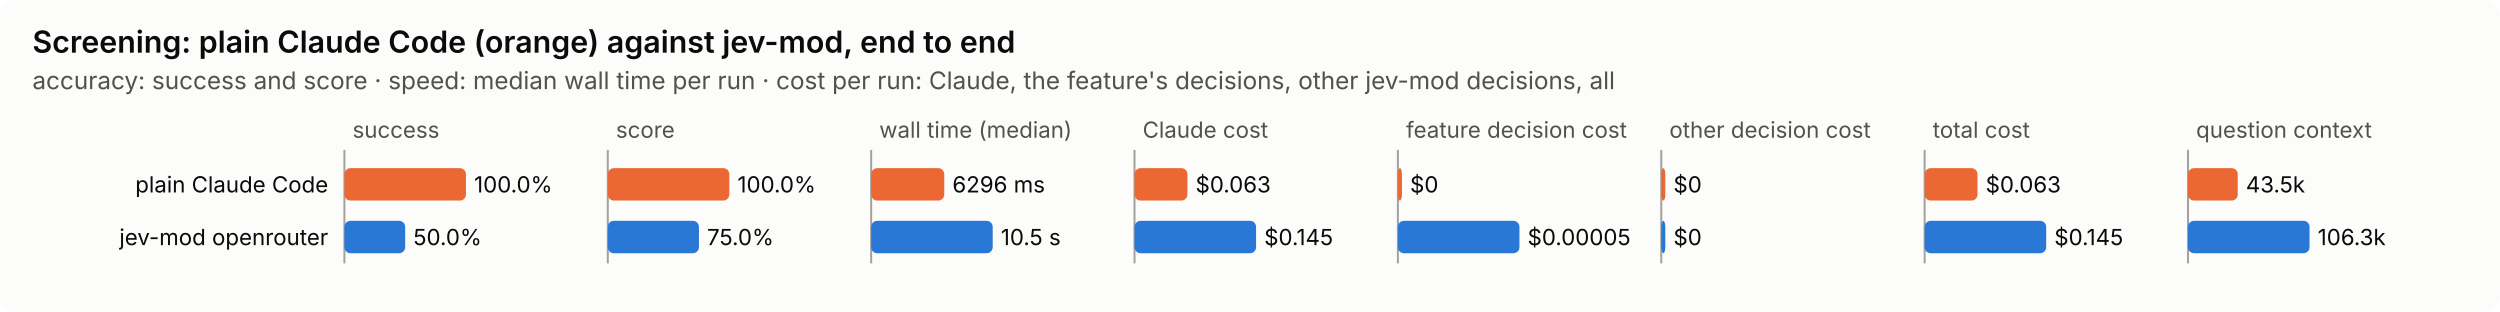
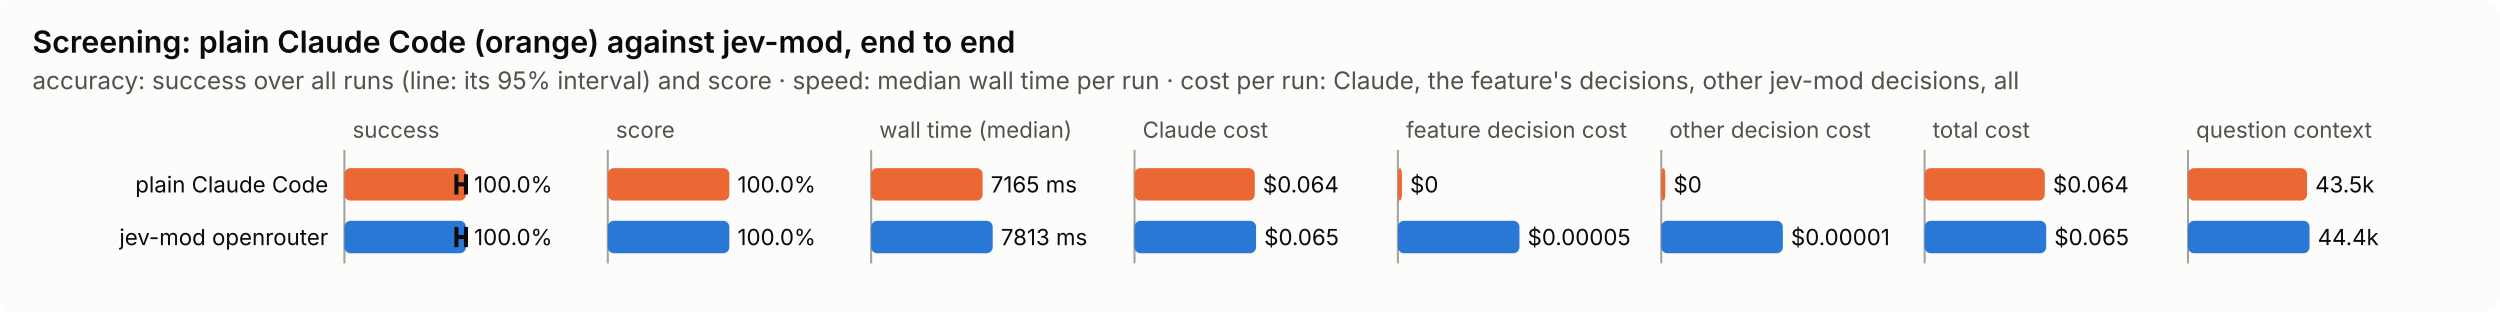
<svg xmlns="http://www.w3.org/2000/svg" viewBox="0 0 1234 154" width="1234" height="154" role="img" aria-label="Screening: plain Claude Code (orange) against jev-mod, end to end">
  <style>
text{font-family:system-ui,-apple-system,"Segoe UI",sans-serif}
.t{font-size:15px;font-weight:600}.st{font-size:12px}.ax{font-size:11px}.lab{font-size:11px}
.g,.a,.guide{stroke-width:1}.guide{stroke-dasharray:4 4}.fake{font-size:13px;font-weight:700}
- .bg{fill:#fcfcfb}.dot{stroke:#fcfcfb}text{fill:#0b0b0b}.st,.ax{fill:#52514e}.g{stroke:#e4e3df}.a,.guide{stroke:#a3a29c}.l1{stroke:#2a78d6}.d1{fill:#2a78d6}.l2{stroke:#eb6834}.d2{fill:#eb6834}.fake{fill:#c43534}
- @media (prefers-color-scheme: dark){.bg{fill:#1a1a19}.dot{stroke:#1a1a19}text{fill:#f0efec}.st,.ax{fill:#c3c2b7}.g{stroke:#353532}.a,.guide{stroke:#6b6a64}.l1{stroke:#3987e5}.d1{fill:#3987e5}.l2{stroke:#d95926}.d2{fill:#d95926}.fake{fill:#e66767}}
+ .bg{fill:#fcfcfb}.dot{stroke:#fcfcfb}.rg{stroke:#0b0b0b}text{fill:#0b0b0b}.st,.ax{fill:#52514e}.g{stroke:#e4e3df}.a,.guide{stroke:#a3a29c}.l1{stroke:#2a78d6}.d1{fill:#2a78d6}.l2{stroke:#eb6834}.d2{fill:#eb6834}.fake{fill:#c43534}
+ @media (prefers-color-scheme: dark){.bg{fill:#1a1a19}.dot{stroke:#1a1a19}.rg{stroke:#f0efec}text{fill:#f0efec}.st,.ax{fill:#c3c2b7}.g{stroke:#353532}.a,.guide{stroke:#6b6a64}.l1{stroke:#3987e5}.d1{fill:#3987e5}.l2{stroke:#d95926}.d2{fill:#d95926}.fake{fill:#e66767}}
</style>
  <rect width="1234" height="154" rx="8" class="bg" />
  <text class="t" x="16" y="26">Screening: plain Claude Code (orange) against jev-mod, end to end</text>
-   <text class="st" x="16" y="44">accuracy: success and score · speed: median wall time per run · cost per run: Claude, the feature's decisions, other jev-mod decisions, all</text>
+   <text class="st" x="16" y="44">accuracy: success over all runs (line: its 95% interval) and score · speed: median wall time per run · cost per run: Claude, the feature's decisions, other jev-mod decisions, all</text>
  <text class="lab" x="162" y="95" text-anchor="end">plain Claude Code</text>
  <text class="lab" x="162" y="121" text-anchor="end">jev-mod openrouter</text>
  <text class="ax" x="174" y="68">success</text>
  <line class="a" x1="170" x2="170" y1="74" y2="130" />
  <rect x="170" y="83" width="60" height="16" rx="3" class="d2" />
+   <line class="rg" x1="225.28" x2="230" y1="91" y2="91" stroke-width="2" />
+   <line class="rg" x1="225.28" x2="225.28" y1="86" y2="96" stroke-width="2" />
+   <line class="rg" x1="230" x2="230" y1="86" y2="96" stroke-width="2" />
  <text class="lab" x="234" y="95">100.0%</text>
-   <rect x="170" y="109" width="30" height="16" rx="3" class="d1" />
-   <text class="lab" x="204" y="121">50.0%</text>
+   <rect x="170" y="109" width="60" height="16" rx="3" class="d1" />
+   <line class="rg" x1="225.28" x2="230" y1="117" y2="117" stroke-width="2" />
+   <line class="rg" x1="225.28" x2="225.28" y1="112" y2="122" stroke-width="2" />
+   <line class="rg" x1="230" x2="230" y1="112" y2="122" stroke-width="2" />
+   <text class="lab" x="234" y="121">100.0%</text>
  <text class="ax" x="304" y="68">score</text>
  <line class="a" x1="300" x2="300" y1="74" y2="130" />
  <rect x="300" y="83" width="60" height="16" rx="3" class="d2" />
  <text class="lab" x="364" y="95">100.0%</text>
-   <rect x="300" y="109" width="45" height="16" rx="3" class="d1" />
-   <text class="lab" x="349" y="121">75.0%</text>
+   <rect x="300" y="109" width="60" height="16" rx="3" class="d1" />
+   <text class="lab" x="364" y="121">100.0%</text>
  <text class="ax" x="434" y="68">wall time (median)</text>
  <line class="a" x1="430" x2="430" y1="74" y2="130" />
-   <rect x="430" y="83" width="36.09" height="16" rx="3" class="d2" />
-   <text class="lab" x="470.09" y="95">6296 ms</text>
+   <rect x="430" y="83" width="55.02" height="16" rx="3" class="d2" />
+   <text class="lab" x="489.02" y="95">7165 ms</text>
  <rect x="430" y="109" width="60" height="16" rx="3" class="d1" />
-   <text class="lab" x="494" y="121">10.5 s</text>
+   <text class="lab" x="494" y="121">7813 ms</text>
  <text class="ax" x="564" y="68">Claude cost</text>
  <line class="a" x1="560" x2="560" y1="74" y2="130" />
-   <rect x="560" y="83" width="26.11" height="16" rx="3" class="d2" />
-   <text class="lab" x="590.11" y="95">$0.063</text>
+   <rect x="560" y="83" width="59.37" height="16" rx="3" class="d2" />
+   <text class="lab" x="623.37" y="95">$0.064</text>
  <rect x="560" y="109" width="60" height="16" rx="3" class="d1" />
-   <text class="lab" x="624" y="121">$0.145</text>
+   <text class="lab" x="624" y="121">$0.065</text>
  <text class="ax" x="694" y="68">feature decision cost</text>
  <line class="a" x1="690" x2="690" y1="74" y2="130" />
  <rect x="690" y="83" width="2" height="16" rx="3" class="d2" />
  <text class="lab" x="696" y="95">$0</text>
  <rect x="690" y="109" width="60" height="16" rx="3" class="d1" />
  <text class="lab" x="754" y="121">$0.00005</text>
  <text class="ax" x="824" y="68">other decision cost</text>
  <line class="a" x1="820" x2="820" y1="74" y2="130" />
  <rect x="820" y="83" width="2" height="16" rx="3" class="d2" />
  <text class="lab" x="826" y="95">$0</text>
-   <rect x="820" y="109" width="2" height="16" rx="3" class="d1" />
-   <text class="lab" x="826" y="121">$0</text>
+   <rect x="820" y="109" width="60" height="16" rx="3" class="d1" />
+   <text class="lab" x="884" y="121">$0.00001</text>
  <text class="ax" x="954" y="68">total cost</text>
  <line class="a" x1="950" x2="950" y1="74" y2="130" />
-   <rect x="950" y="83" width="26.1" height="16" rx="3" class="d2" />
-   <text class="lab" x="980.1" y="95">$0.063</text>
+   <rect x="950" y="83" width="59.31" height="16" rx="3" class="d2" />
+   <text class="lab" x="1013.31" y="95">$0.064</text>
  <rect x="950" y="109" width="60" height="16" rx="3" class="d1" />
-   <text class="lab" x="1014" y="121">$0.145</text>
+   <text class="lab" x="1014" y="121">$0.065</text>
  <text class="ax" x="1084" y="68">question context</text>
  <line class="a" x1="1080" x2="1080" y1="74" y2="130" />
-   <rect x="1080" y="83" width="24.55" height="16" rx="3" class="d2" />
-   <text class="lab" x="1108.55" y="95">43.5k</text>
+   <rect x="1080" y="83" width="58.76" height="16" rx="3" class="d2" />
+   <text class="lab" x="1142.76" y="95">43.5k</text>
  <rect x="1080" y="109" width="60" height="16" rx="3" class="d1" />
-   <text class="lab" x="1144" y="121">106.3k</text>
+   <text class="lab" x="1144" y="121">44.4k</text>
</svg>
